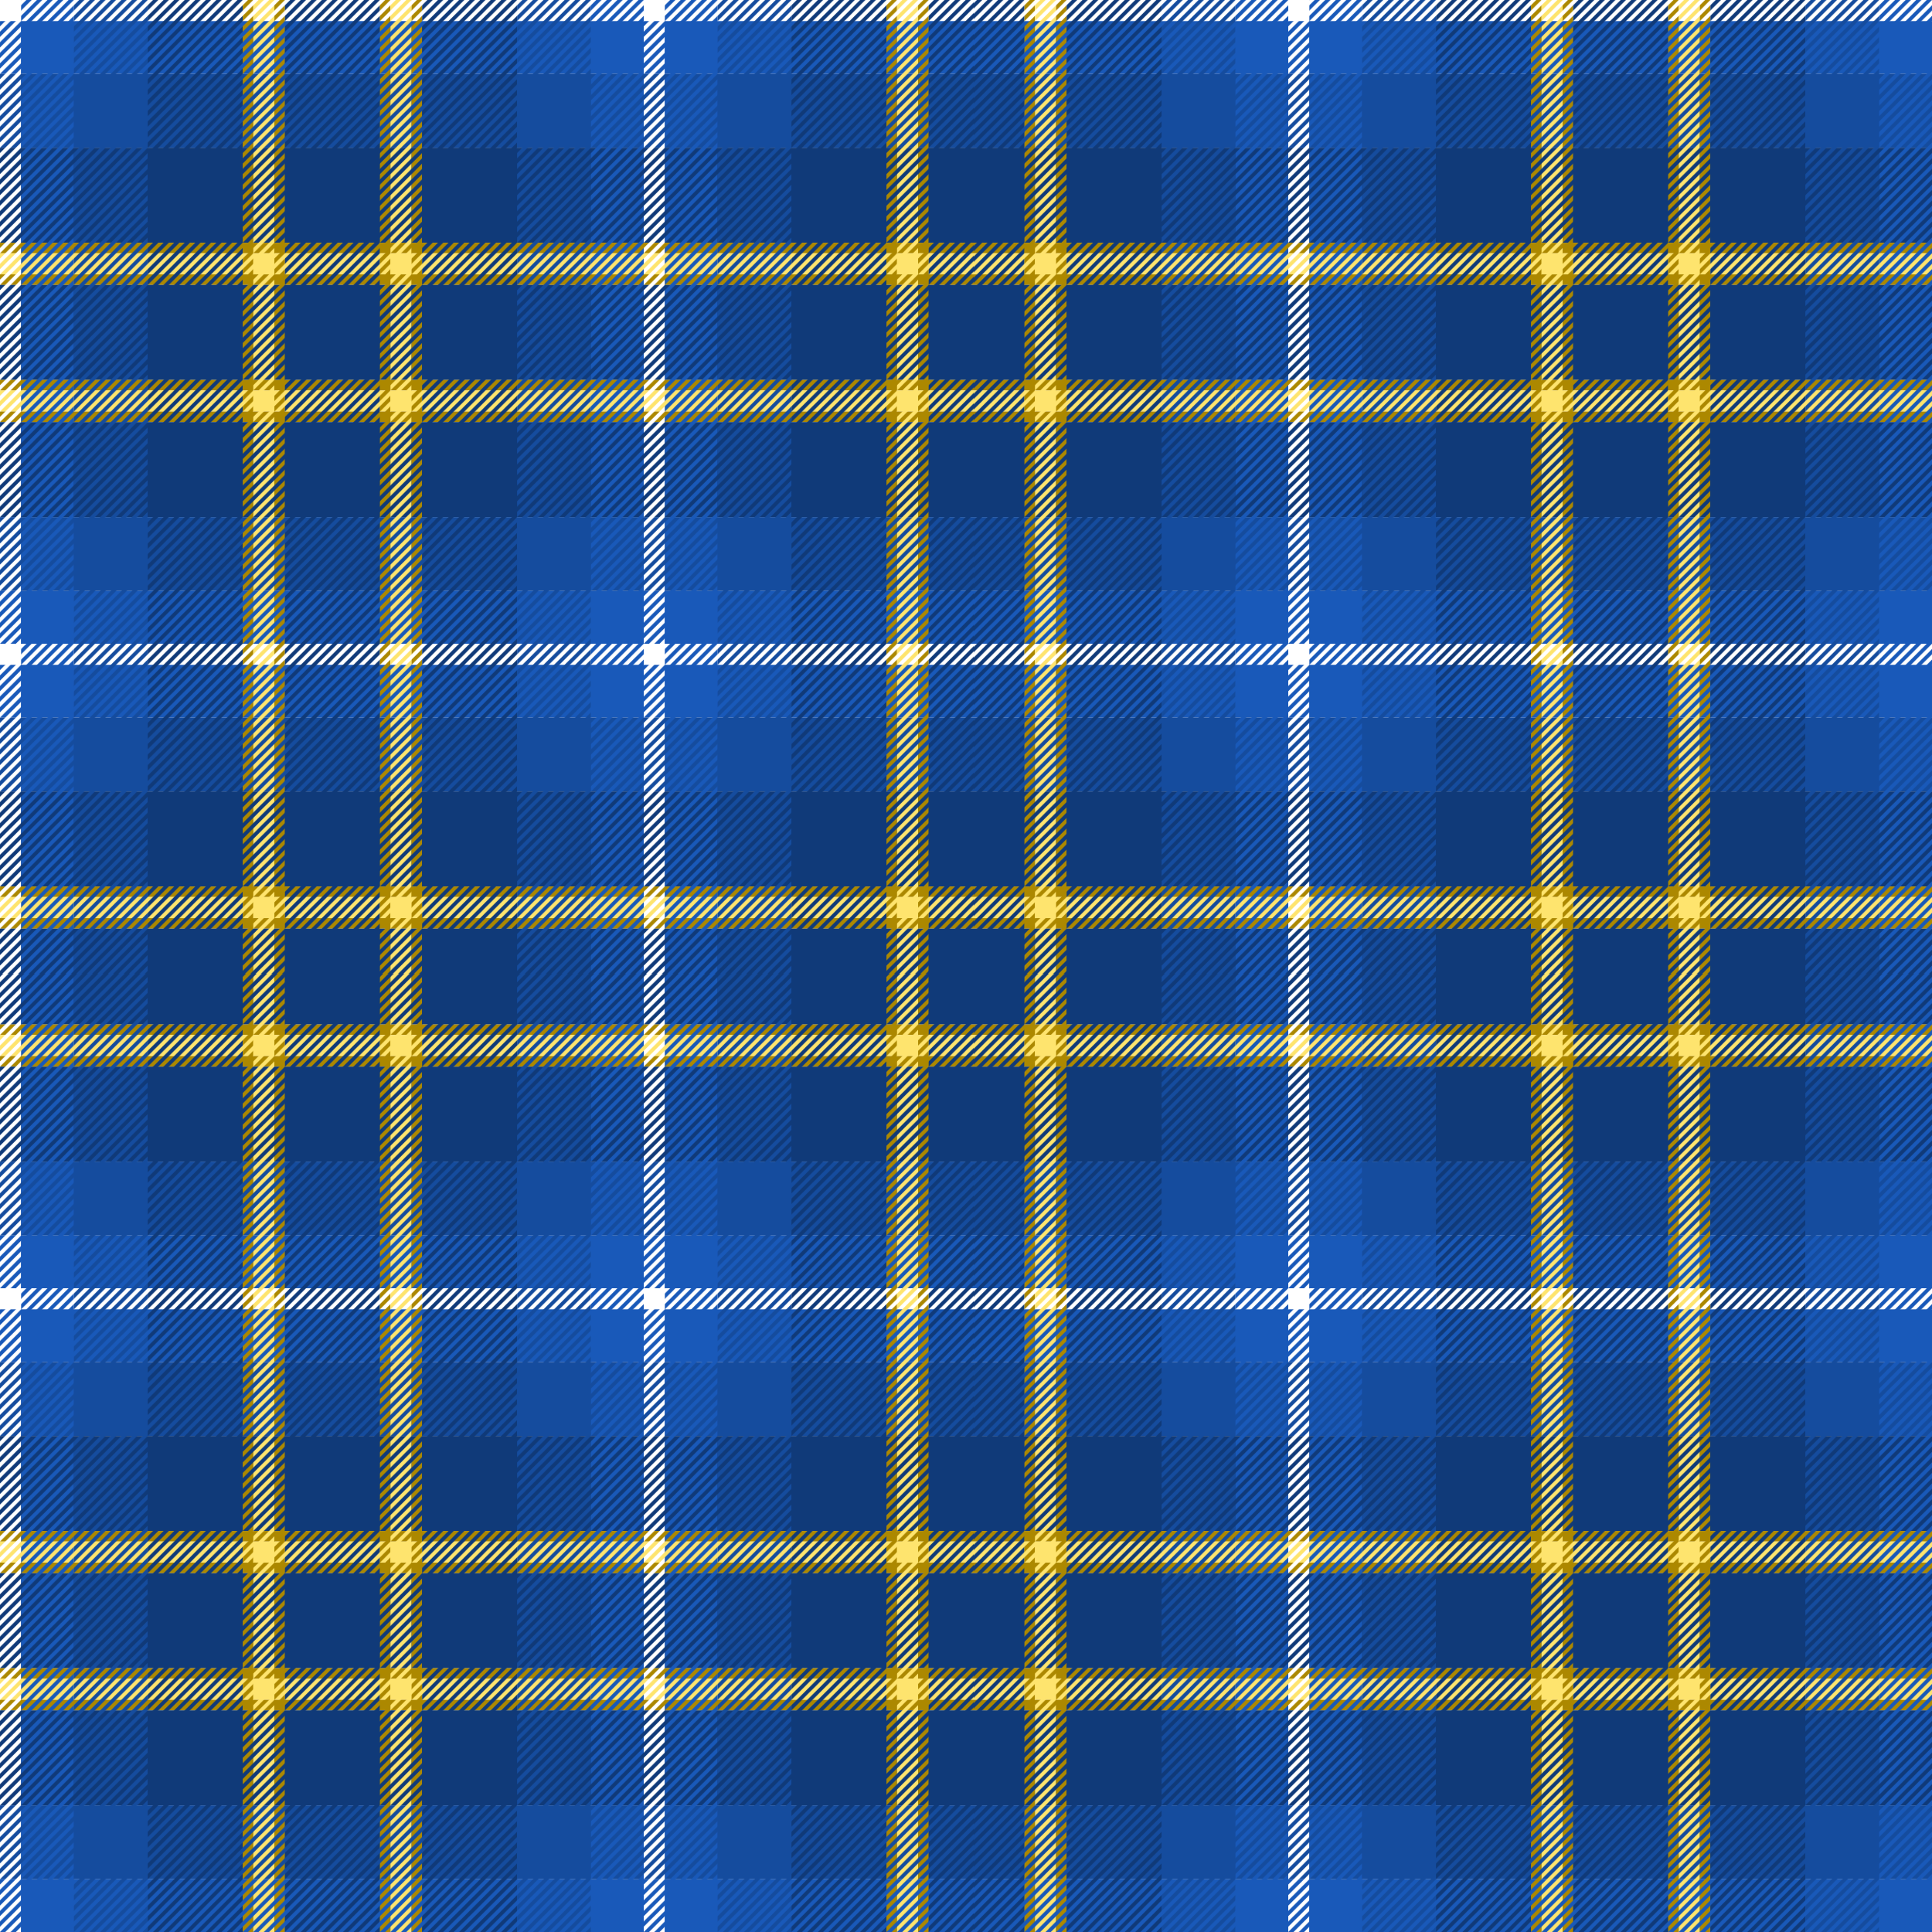
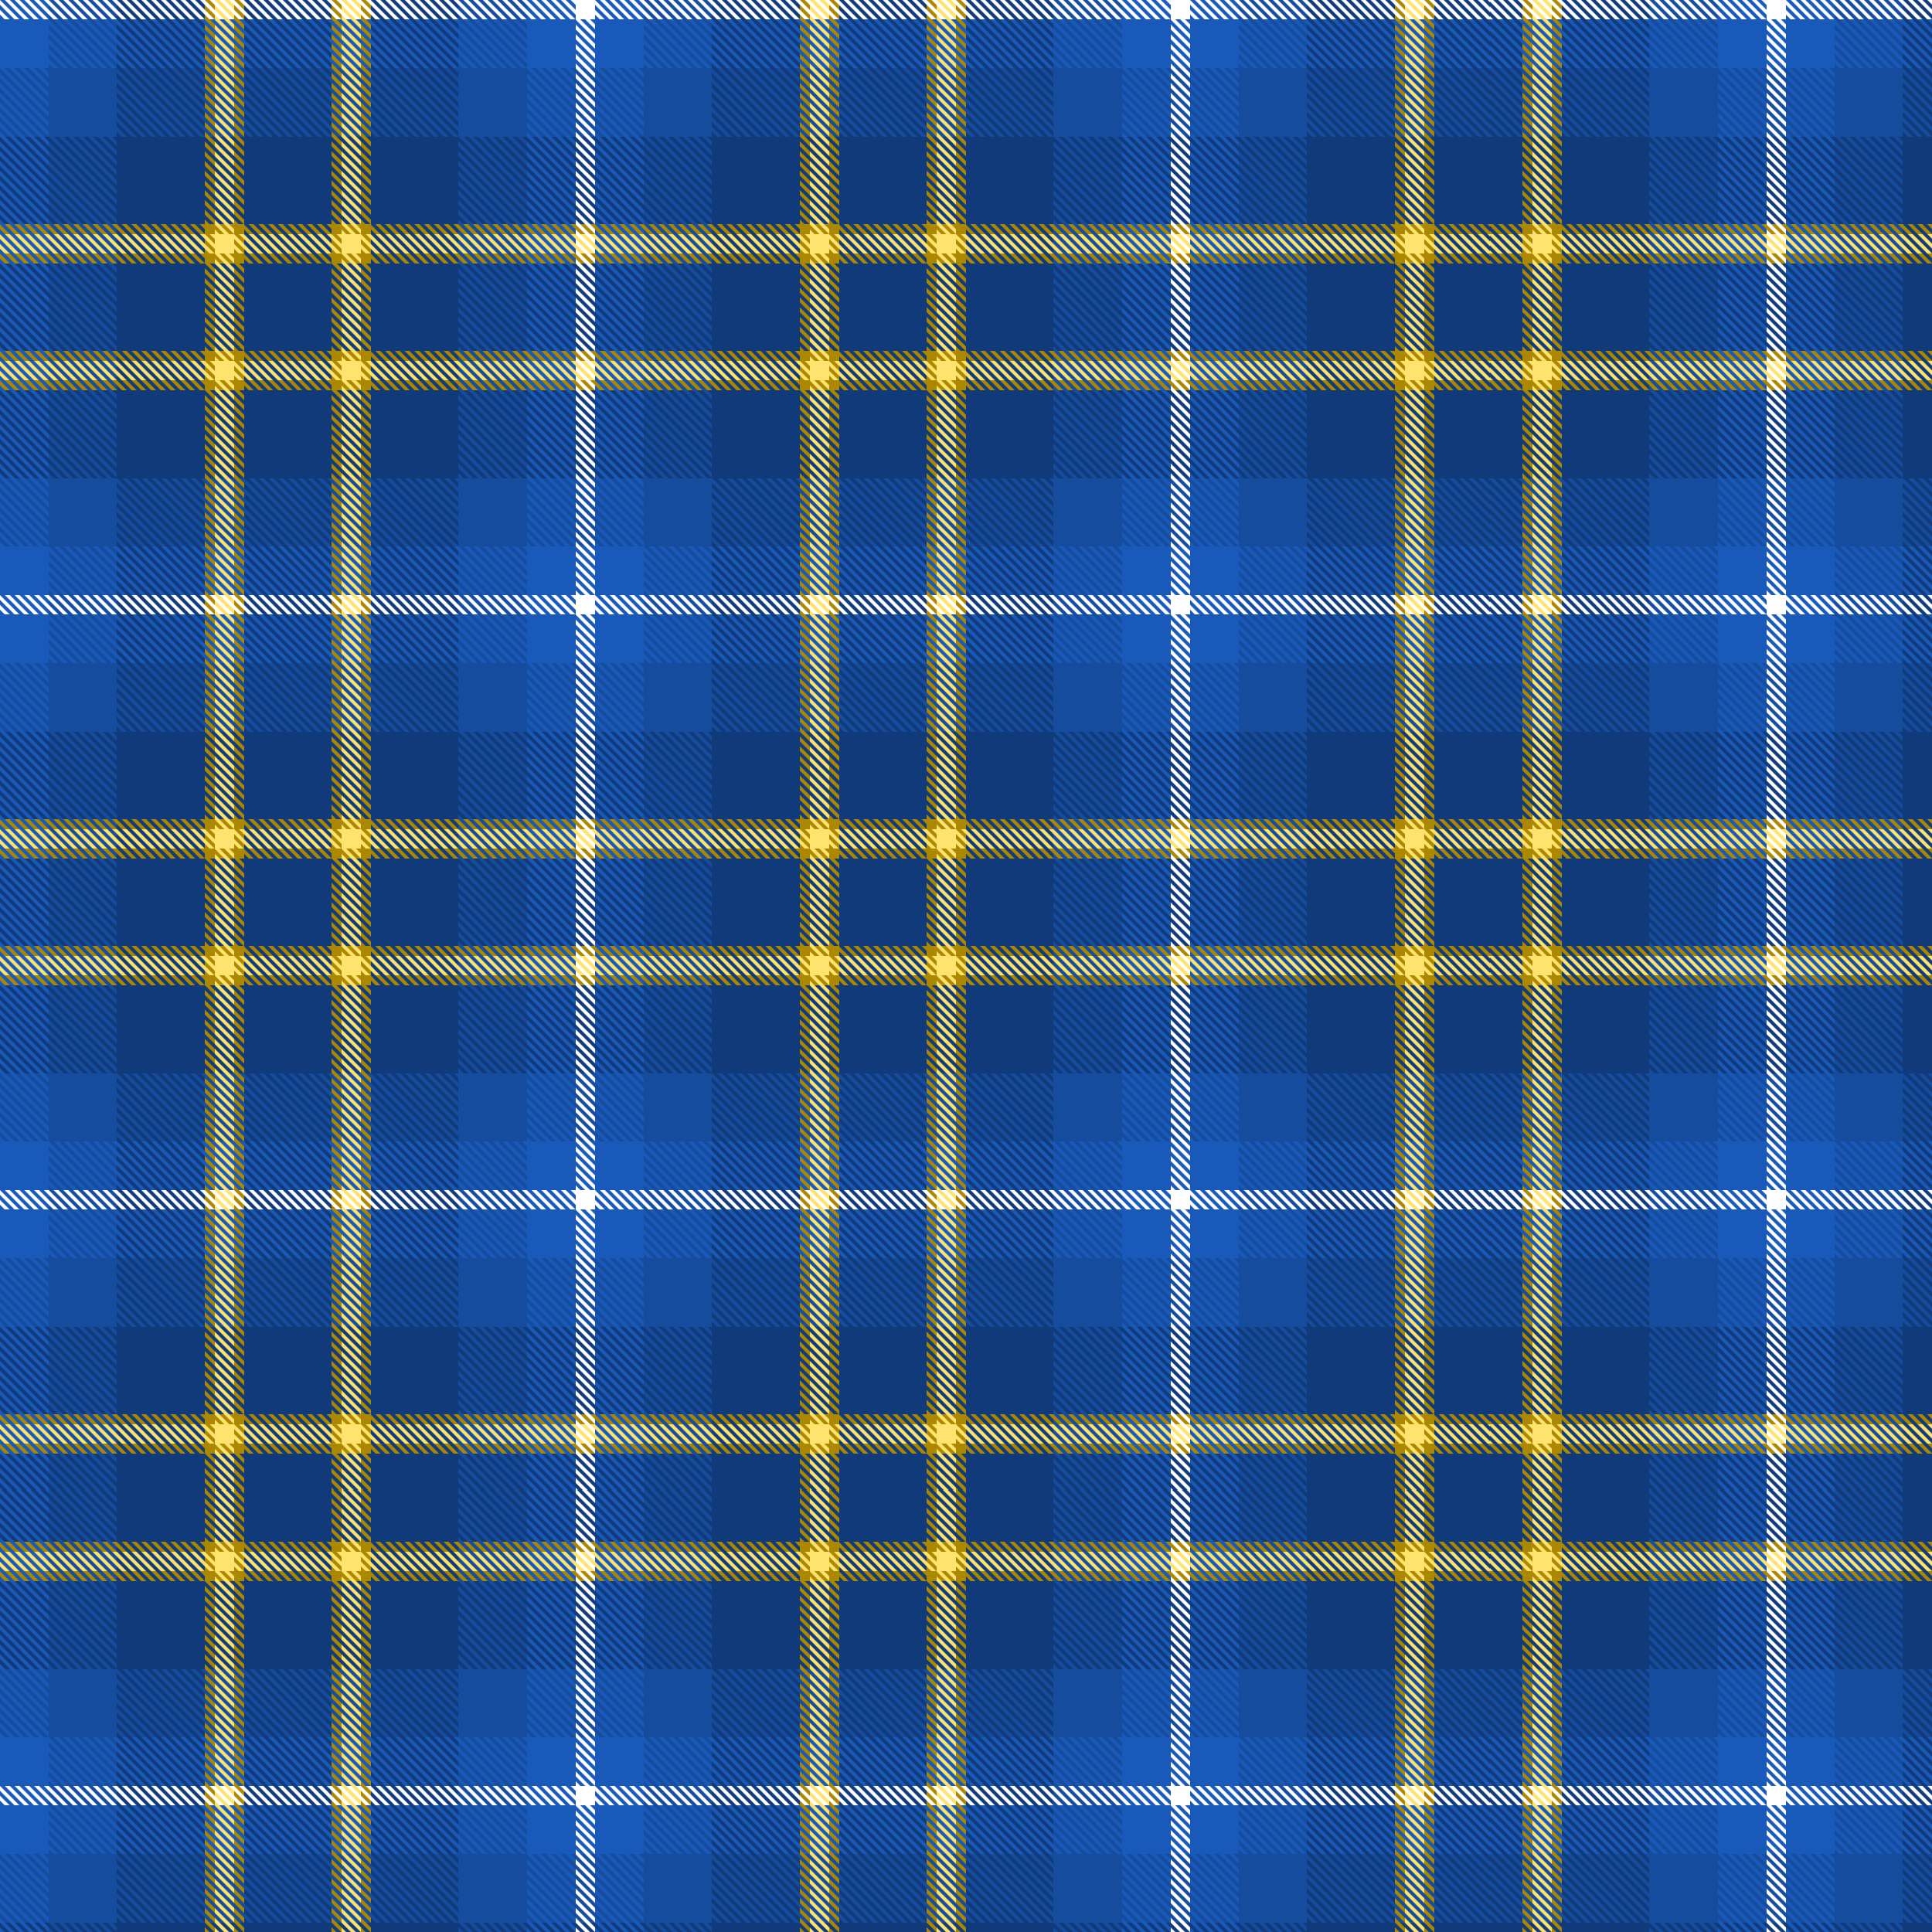
- <svg xmlns="http://www.w3.org/2000/svg" viewBox="0 0 2196 2196" version="1.1" id="tartan-svg" preserveAspectRatio="xMidYMid meet">
+ <svg xmlns="http://www.w3.org/2000/svg" viewBox="0 0 792 792" version="1.1" id="tartan-svg" preserveAspectRatio="xMidYMid meet">
  <defs>
    <style>
      .W  { fill: #FFFFFF; }  /* White */
      .LB { fill: #1959B9; }  /* Light Blue */
      .MB { fill: #154C9E; }  /* Medium Blue */
      .DB { fill: #103A79; }  /* Dark Blue */
      .Y  { fill: #FEE46E; }  /* Gold */
      .DY { fill: #AC8800; }  /* Dark Gold */
      .LY { fill: #FFF1A1; }  /* Light Yellow */
+       #threadcounts rect { shape-rendering:crispEdges; }
+       #weave rect { shape-rendering:crispEdges; }
    </style>
    <pattern id="weaveGrain" patternUnits="userSpaceOnUse" width="8" height="8" patternTransform="scale(0.5)">
      <polygon points="0,4 0,8 8,0 4,0" fill="white" />
      <polygon points="4,8 8,8 8,4" fill="white" />
    </pattern>
    <mask id="weave">
      <rect width="100%" height="100%" fill="url(#weaveGrain)" />
    </mask>
-     <pattern id="fullSett" patternUnits="userSpaceOnUse" width="244" height="244" patternTransform="scale(3)">
-       <g id="settHorizontal">
-         <rect class="W" y="0" height="8" width="100%" />
-         <rect class="LB" y="8" height="20" width="100%" />
-         <rect class="MB" y="28" height="28" width="100%" />
-         <rect class="DB" y="56" height="36" width="100%" />
-         <rect class="DY" y="92" height="4" width="100%" />
-         <rect class="Y" y="96" height="8" width="100%" />
-         <rect class="DY" y="104" height="4" width="100%" />
-         <rect class="DB" y="108" height="36" width="100%" />
-         <rect class="DY" y="144" height="4" width="100%" />
-         <rect class="Y" y="148" height="8" width="100%" />
-         <rect class="DY" y="156" height="4" width="100%" />
-         <rect class="DB" y="160" height="36" width="100%" />
-         <rect class="MB" y="196" height="28" width="100%" />
-         <rect class="LB" y="224" height="20" width="100%" />
-       </g>
-       <g id="settVertical" mask="url(#weave)">
-         <rect class="W" x="0" width="8" height="100%" />
-         <rect class="LB" x="8" width="20" height="100%" />
-         <rect class="MB" x="28" width="28" height="100%" />
-         <rect class="DB" x="56" width="36" height="100%" />
-         <rect class="DY" x="92" width="4" height="100%" />
-         <rect class="Y" x="96" width="8" height="100%" />
-         <rect class="DY" x="104" width="4" height="100%" />
-         <rect class="DB" x="108" width="36" height="100%" />
-         <rect class="DY" x="144" width="4" height="100%" />
-         <rect class="Y" x="148" width="8" height="100%" />
-         <rect class="DY" x="156" width="4" height="100%" />
-         <rect class="DB" x="160" width="36" height="100%" />
-         <rect class="MB" x="196" width="28" height="100%" />
-         <rect class="LB" x="224" width="20" height="100%" />
-       </g>
+     <g id="threadcounts">
+       <rect class="W" y="0" height="8" width="100%" />
+       <rect class="LB" y="8" height="20" width="100%" />
+       <rect class="MB" y="28" height="28" width="100%" />
+       <rect class="DB" y="56" height="36" width="100%" />
+       <rect class="DY" y="92" height="4" width="100%" />
+       <rect class="Y" y="96" height="8" width="100%" />
+       <rect class="DY" y="104" height="4" width="100%" />
+       <rect class="DB" y="108" height="36" width="100%" />
+       <rect class="DY" y="144" height="4" width="100%" />
+       <rect class="Y" y="148" height="8" width="100%" />
+       <rect class="DY" y="156" height="4" width="100%" />
+       <rect class="DB" y="160" height="36" width="100%" />
+       <rect class="MB" y="196" height="28" width="100%" />
+       <rect class="LB" y="224" height="20" width="100%" />
+     </g>
+     <pattern id="settHorizontal" patternUnits="userSpaceOnUse" patternContentUnits="userSpaceOnUse" width="244" height="244">
+       <use href="#threadcounts" x="0" y="0" />
+     </pattern>
+     <pattern id="settVertical" patternUnits="userSpaceOnUse" patternContentUnits="userSpaceOnUse" width="244" height="244">
+       <use href="#threadcounts" x="0" y="0" transform="rotate(90 122 122)" mask="url(#weave)" />
+     </pattern>
+     <pattern id="fullSett" patternUnits="userSpaceOnUse" patternContentUnits="userSpaceOnUse" width="244" height="244">
+       <rect fill="url(#settHorizontal)" width="100%" height="100%" />
+       <rect fill="url(#settVertical)" width="100%" height="100%" />
    </pattern>
  </defs>
  <rect fill="url(#fullSett)" width="100%" height="100%" />
</svg>
